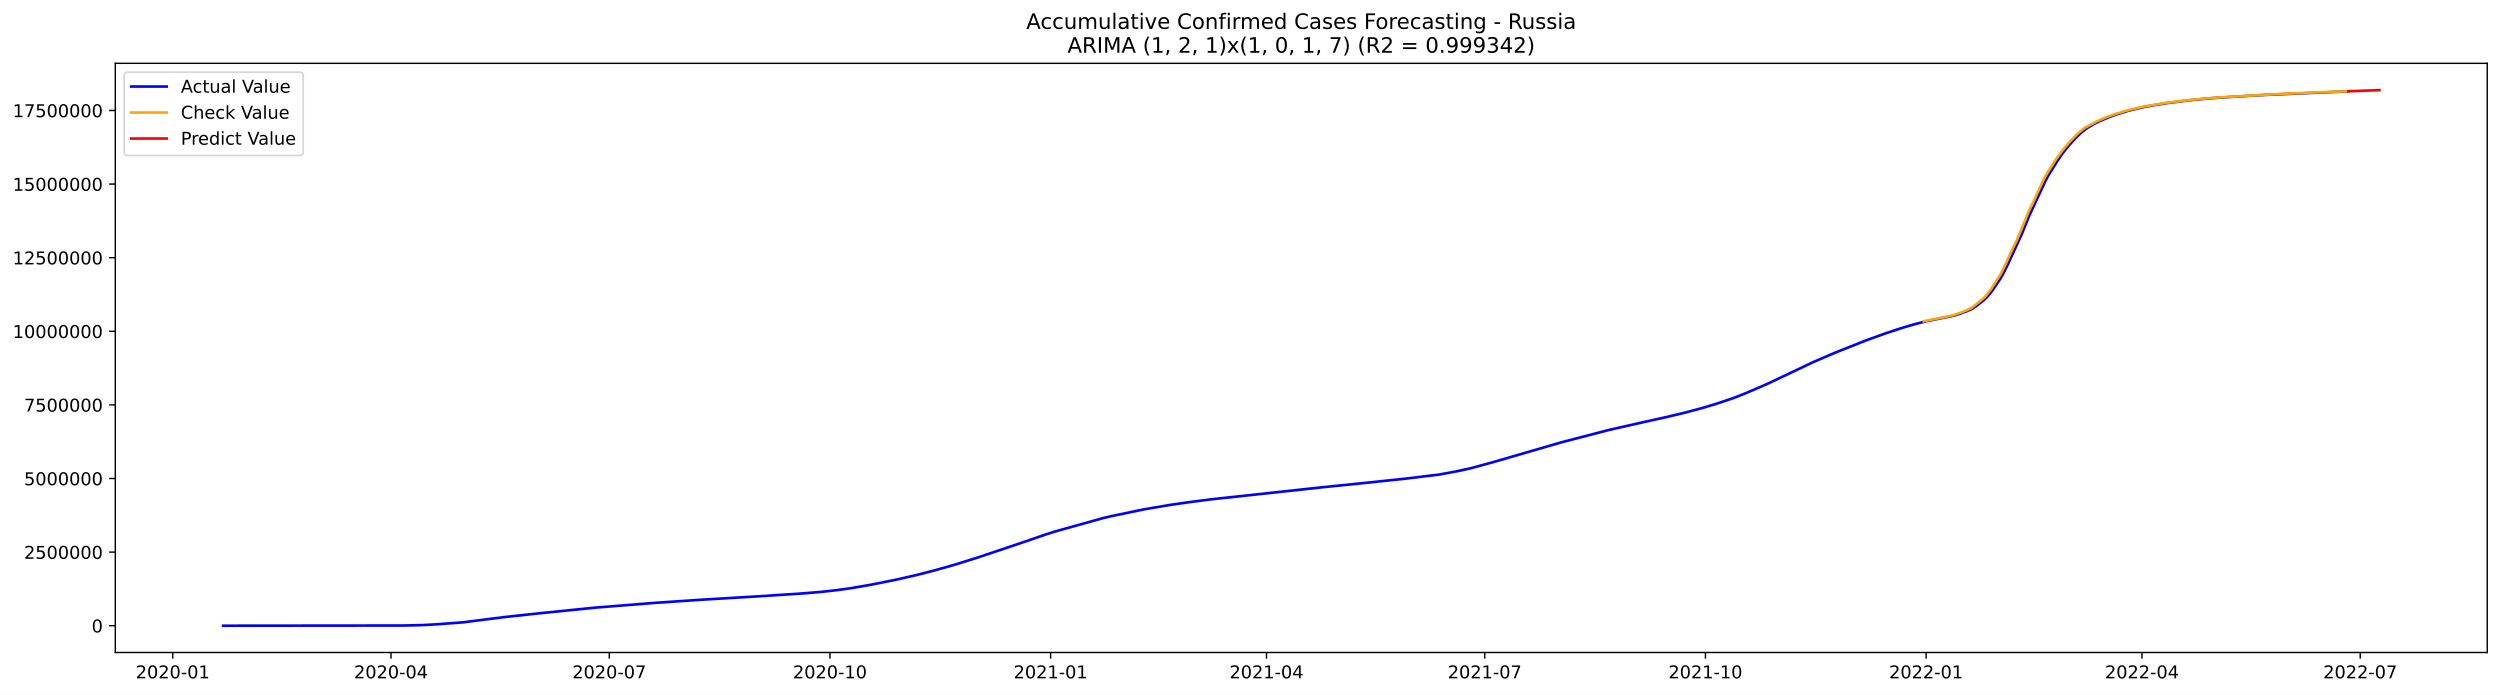
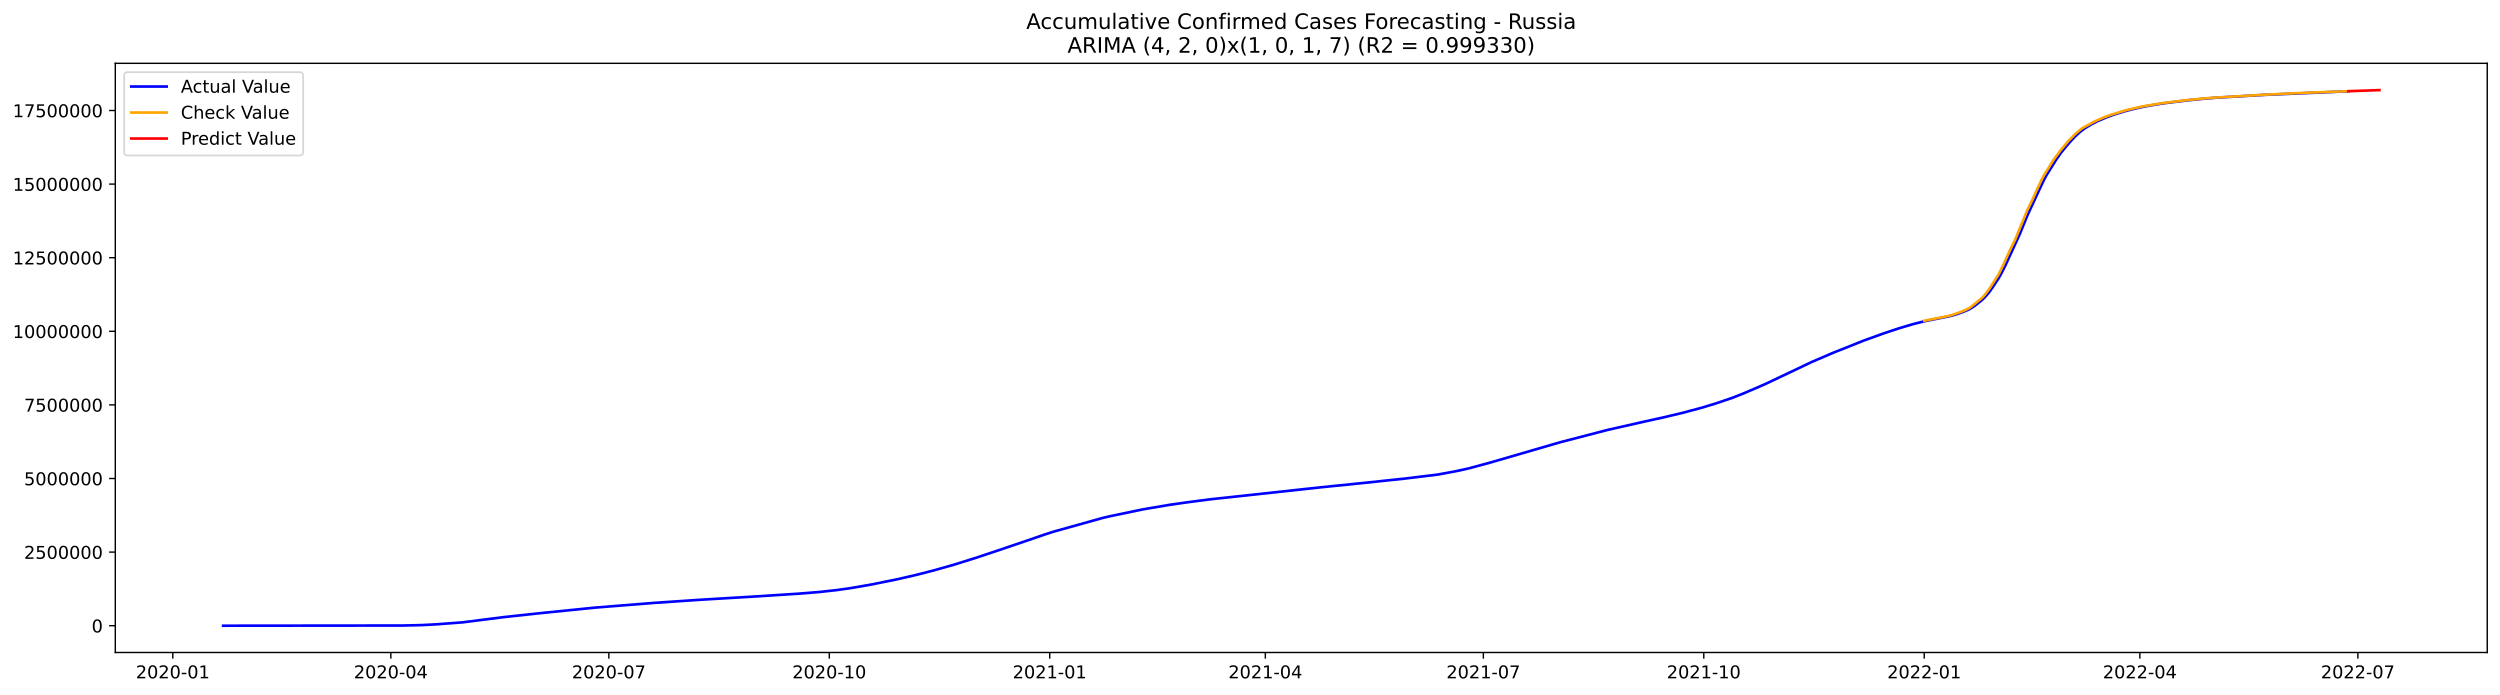
<svg xmlns="http://www.w3.org/2000/svg" xmlns:xlink="http://www.w3.org/1999/xlink" width="1411.5pt" height="392.274pt" viewBox="0 0 1411.5 392.274" version="1.1">
  <defs>
    <style type="text/css">*{stroke-linejoin: round; stroke-linecap: butt}</style>
  </defs>
  <g id="figure_1">
    <g id="patch_1">
      <path d="M 0 392.274  L 1411.5 392.274  L 1411.5 0  L 0 0  z " style="fill: #ffffff" />
    </g>
    <g id="axes_1">
      <g id="patch_2">
        <path d="M 65.1 368.396  L 1404.3 368.396  L 1404.3 35.755  L 65.1 35.755  z " style="fill: #ffffff" />
      </g>
      <g id="matplotlib.axis_1">
        <g id="xtick_1">
          <g id="line2d_1">
            <defs>
-               <path id="m4354436a03" d="M 0 0  L 0 3.5  " style="stroke: #000000; stroke-width: 0.8" />
+               <path id="mdb2c3721ca" d="M 0 0  L 0 3.5  " style="stroke: #000000; stroke-width: 0.8" />
            </defs>
            <g>
-               <use xlink:href="#m4354436a03" x="97.534" y="368.396" style="stroke: #000000; stroke-width: 0.8" />
+               <use xlink:href="#mdb2c3721ca" x="97.565" y="368.396" style="stroke: #000000; stroke-width: 0.8" />
            </g>
          </g>
          <g id="text_1">
-             <g transform="translate(76.64245 382.9939)scale(0.1 -0.1)">
+             <g transform="translate(76.67405 382.9939)scale(0.1 -0.1)">
              <defs>
                <path id="DejaVuSans-32" d="M 1228 531  L 3431 531  L 3431 0  L 469 0  L 469 531  Q 828 903 1448 1529  Q 2069 2156 2228 2338  Q 2531 2678 2651 2914  Q 2772 3150 2772 3378  Q 2772 3750 2511 3984  Q 2250 4219 1831 4219  Q 1534 4219 1204 4116  Q 875 4013 500 3803  L 500 4441  Q 881 4594 1212 4672  Q 1544 4750 1819 4750  Q 2544 4750 2975 4387  Q 3406 4025 3406 3419  Q 3406 3131 3298 2873  Q 3191 2616 2906 2266  Q 2828 2175 2409 1742  Q 1991 1309 1228 531  z " transform="scale(0.015625)" />
                <path id="DejaVuSans-30" d="M 2034 4250  Q 1547 4250 1301 3770  Q 1056 3291 1056 2328  Q 1056 1369 1301 889  Q 1547 409 2034 409  Q 2525 409 2770 889  Q 3016 1369 3016 2328  Q 3016 3291 2770 3770  Q 2525 4250 2034 4250  z M 2034 4750  Q 2819 4750 3233 4129  Q 3647 3509 3647 2328  Q 3647 1150 3233 529  Q 2819 -91 2034 -91  Q 1250 -91 836 529  Q 422 1150 422 2328  Q 422 3509 836 4129  Q 1250 4750 2034 4750  z " transform="scale(0.015625)" />
                <path id="DejaVuSans-2d" d="M 313 2009  L 1997 2009  L 1997 1497  L 313 1497  L 313 2009  z " transform="scale(0.015625)" />
                <path id="DejaVuSans-31" d="M 794 531  L 1825 531  L 1825 4091  L 703 3866  L 703 4441  L 1819 4666  L 2450 4666  L 2450 531  L 3481 531  L 3481 0  L 794 0  L 794 531  z " transform="scale(0.015625)" />
              </defs>
              <use xlink:href="#DejaVuSans-32" />
              <use xlink:href="#DejaVuSans-30" x="63.623" />
              <use xlink:href="#DejaVuSans-32" x="127.246" />
              <use xlink:href="#DejaVuSans-30" x="190.869" />
              <use xlink:href="#DejaVuSans-2d" x="254.492" />
              <use xlink:href="#DejaVuSans-30" x="290.576" />
              <use xlink:href="#DejaVuSans-31" x="354.199" />
            </g>
          </g>
        </g>
        <g id="xtick_2">
          <g id="line2d_2">
            <g>
-               <use xlink:href="#m4354436a03" x="220.769" y="368.396" style="stroke: #000000; stroke-width: 0.8" />
+               <use xlink:href="#mdb2c3721ca" x="220.664" y="368.396" style="stroke: #000000; stroke-width: 0.8" />
            </g>
          </g>
          <g id="text_2">
-             <g transform="translate(199.8776 382.9939)scale(0.1 -0.1)">
+             <g transform="translate(199.7722 382.9939)scale(0.1 -0.1)">
              <defs>
                <path id="DejaVuSans-34" d="M 2419 4116  L 825 1625  L 2419 1625  L 2419 4116  z M 2253 4666  L 3047 4666  L 3047 1625  L 3713 1625  L 3713 1100  L 3047 1100  L 3047 0  L 2419 0  L 2419 1100  L 313 1100  L 313 1709  L 2253 4666  z " transform="scale(0.015625)" />
              </defs>
              <use xlink:href="#DejaVuSans-32" />
              <use xlink:href="#DejaVuSans-30" x="63.623" />
              <use xlink:href="#DejaVuSans-32" x="127.246" />
              <use xlink:href="#DejaVuSans-30" x="190.869" />
              <use xlink:href="#DejaVuSans-2d" x="254.492" />
              <use xlink:href="#DejaVuSans-30" x="290.576" />
              <use xlink:href="#DejaVuSans-34" x="354.199" />
            </g>
          </g>
        </g>
        <g id="xtick_3">
          <g id="line2d_3">
            <g>
-               <use xlink:href="#m4354436a03" x="344.004" y="368.396" style="stroke: #000000; stroke-width: 0.8" />
+               <use xlink:href="#mdb2c3721ca" x="343.762" y="368.396" style="stroke: #000000; stroke-width: 0.8" />
            </g>
          </g>
          <g id="text_3">
-             <g transform="translate(323.1127 382.9939)scale(0.1 -0.1)">
+             <g transform="translate(322.8704 382.9939)scale(0.1 -0.1)">
              <defs>
                <path id="DejaVuSans-37" d="M 525 4666  L 3525 4666  L 3525 4397  L 1831 0  L 1172 0  L 2766 4134  L 525 4134  L 525 4666  z " transform="scale(0.015625)" />
              </defs>
              <use xlink:href="#DejaVuSans-32" />
              <use xlink:href="#DejaVuSans-30" x="63.623" />
              <use xlink:href="#DejaVuSans-32" x="127.246" />
              <use xlink:href="#DejaVuSans-30" x="190.869" />
              <use xlink:href="#DejaVuSans-2d" x="254.492" />
              <use xlink:href="#DejaVuSans-30" x="290.576" />
              <use xlink:href="#DejaVuSans-37" x="354.199" />
            </g>
          </g>
        </g>
        <g id="xtick_4">
          <g id="line2d_4">
            <g>
-               <use xlink:href="#m4354436a03" x="468.593" y="368.396" style="stroke: #000000; stroke-width: 0.8" />
+               <use xlink:href="#mdb2c3721ca" x="468.213" y="368.396" style="stroke: #000000; stroke-width: 0.8" />
            </g>
          </g>
          <g id="text_4">
-             <g transform="translate(447.702 382.9939)scale(0.1 -0.1)">
+             <g transform="translate(447.3213 382.9939)scale(0.1 -0.1)">
              <use xlink:href="#DejaVuSans-32" />
              <use xlink:href="#DejaVuSans-30" x="63.623" />
              <use xlink:href="#DejaVuSans-32" x="127.246" />
              <use xlink:href="#DejaVuSans-30" x="190.869" />
              <use xlink:href="#DejaVuSans-2d" x="254.492" />
              <use xlink:href="#DejaVuSans-31" x="290.576" />
              <use xlink:href="#DejaVuSans-30" x="354.199" />
            </g>
          </g>
        </g>
        <g id="xtick_5">
          <g id="line2d_5">
            <g>
-               <use xlink:href="#m4354436a03" x="593.183" y="368.396" style="stroke: #000000; stroke-width: 0.8" />
+               <use xlink:href="#mdb2c3721ca" x="592.664" y="368.396" style="stroke: #000000; stroke-width: 0.8" />
            </g>
          </g>
          <g id="text_5">
-             <g transform="translate(572.2914 382.9939)scale(0.1 -0.1)">
+             <g transform="translate(571.7722 382.9939)scale(0.1 -0.1)">
              <use xlink:href="#DejaVuSans-32" />
              <use xlink:href="#DejaVuSans-30" x="63.623" />
              <use xlink:href="#DejaVuSans-32" x="127.246" />
              <use xlink:href="#DejaVuSans-31" x="190.869" />
              <use xlink:href="#DejaVuSans-2d" x="254.492" />
              <use xlink:href="#DejaVuSans-30" x="290.576" />
              <use xlink:href="#DejaVuSans-31" x="354.199" />
            </g>
          </g>
        </g>
        <g id="xtick_6">
          <g id="line2d_6">
            <g>
-               <use xlink:href="#m4354436a03" x="715.064" y="368.396" style="stroke: #000000; stroke-width: 0.8" />
+               <use xlink:href="#mdb2c3721ca" x="714.409" y="368.396" style="stroke: #000000; stroke-width: 0.8" />
            </g>
          </g>
          <g id="text_6">
-             <g transform="translate(694.1722 382.9939)scale(0.1 -0.1)">
+             <g transform="translate(693.5177 382.9939)scale(0.1 -0.1)">
              <use xlink:href="#DejaVuSans-32" />
              <use xlink:href="#DejaVuSans-30" x="63.623" />
              <use xlink:href="#DejaVuSans-32" x="127.246" />
              <use xlink:href="#DejaVuSans-31" x="190.869" />
              <use xlink:href="#DejaVuSans-2d" x="254.492" />
              <use xlink:href="#DejaVuSans-30" x="290.576" />
              <use xlink:href="#DejaVuSans-34" x="354.199" />
            </g>
          </g>
        </g>
        <g id="xtick_7">
          <g id="line2d_7">
            <g>
-               <use xlink:href="#m4354436a03" x="838.299" y="368.396" style="stroke: #000000; stroke-width: 0.8" />
+               <use xlink:href="#mdb2c3721ca" x="837.507" y="368.396" style="stroke: #000000; stroke-width: 0.8" />
            </g>
          </g>
          <g id="text_7">
-             <g transform="translate(817.4073 382.9939)scale(0.1 -0.1)">
+             <g transform="translate(816.6159 382.9939)scale(0.1 -0.1)">
              <use xlink:href="#DejaVuSans-32" />
              <use xlink:href="#DejaVuSans-30" x="63.623" />
              <use xlink:href="#DejaVuSans-32" x="127.246" />
              <use xlink:href="#DejaVuSans-31" x="190.869" />
              <use xlink:href="#DejaVuSans-2d" x="254.492" />
              <use xlink:href="#DejaVuSans-30" x="290.576" />
              <use xlink:href="#DejaVuSans-37" x="354.199" />
            </g>
          </g>
        </g>
        <g id="xtick_8">
          <g id="line2d_8">
            <g>
-               <use xlink:href="#m4354436a03" x="962.888" y="368.396" style="stroke: #000000; stroke-width: 0.8" />
+               <use xlink:href="#mdb2c3721ca" x="961.958" y="368.396" style="stroke: #000000; stroke-width: 0.8" />
            </g>
          </g>
          <g id="text_8">
-             <g transform="translate(941.9967 382.9939)scale(0.1 -0.1)">
+             <g transform="translate(941.0668 382.9939)scale(0.1 -0.1)">
              <use xlink:href="#DejaVuSans-32" />
              <use xlink:href="#DejaVuSans-30" x="63.623" />
              <use xlink:href="#DejaVuSans-32" x="127.246" />
              <use xlink:href="#DejaVuSans-31" x="190.869" />
              <use xlink:href="#DejaVuSans-2d" x="254.492" />
              <use xlink:href="#DejaVuSans-31" x="290.576" />
              <use xlink:href="#DejaVuSans-30" x="354.199" />
            </g>
          </g>
        </g>
        <g id="xtick_9">
          <g id="line2d_9">
            <g>
-               <use xlink:href="#m4354436a03" x="1087.477" y="368.396" style="stroke: #000000; stroke-width: 0.8" />
+               <use xlink:href="#mdb2c3721ca" x="1086.409" y="368.396" style="stroke: #000000; stroke-width: 0.8" />
            </g>
          </g>
          <g id="text_9">
-             <g transform="translate(1066.586 382.9939)scale(0.1 -0.1)">
+             <g transform="translate(1065.518 382.9939)scale(0.1 -0.1)">
              <use xlink:href="#DejaVuSans-32" />
              <use xlink:href="#DejaVuSans-30" x="63.623" />
              <use xlink:href="#DejaVuSans-32" x="127.246" />
              <use xlink:href="#DejaVuSans-32" x="190.869" />
              <use xlink:href="#DejaVuSans-2d" x="254.492" />
              <use xlink:href="#DejaVuSans-30" x="290.576" />
              <use xlink:href="#DejaVuSans-31" x="354.199" />
            </g>
          </g>
        </g>
        <g id="xtick_10">
          <g id="line2d_10">
            <g>
-               <use xlink:href="#m4354436a03" x="1209.358" y="368.396" style="stroke: #000000; stroke-width: 0.8" />
+               <use xlink:href="#mdb2c3721ca" x="1208.155" y="368.396" style="stroke: #000000; stroke-width: 0.8" />
            </g>
          </g>
          <g id="text_10">
-             <g transform="translate(1188.467 382.9939)scale(0.1 -0.1)">
+             <g transform="translate(1187.263 382.9939)scale(0.1 -0.1)">
              <use xlink:href="#DejaVuSans-32" />
              <use xlink:href="#DejaVuSans-30" x="63.623" />
              <use xlink:href="#DejaVuSans-32" x="127.246" />
              <use xlink:href="#DejaVuSans-32" x="190.869" />
              <use xlink:href="#DejaVuSans-2d" x="254.492" />
              <use xlink:href="#DejaVuSans-30" x="290.576" />
              <use xlink:href="#DejaVuSans-34" x="354.199" />
            </g>
          </g>
        </g>
        <g id="xtick_11">
          <g id="line2d_11">
            <g>
-               <use xlink:href="#m4354436a03" x="1332.593" y="368.396" style="stroke: #000000; stroke-width: 0.8" />
+               <use xlink:href="#mdb2c3721ca" x="1331.253" y="368.396" style="stroke: #000000; stroke-width: 0.8" />
            </g>
          </g>
          <g id="text_11">
-             <g transform="translate(1311.702 382.9939)scale(0.1 -0.1)">
+             <g transform="translate(1310.361 382.9939)scale(0.1 -0.1)">
              <use xlink:href="#DejaVuSans-32" />
              <use xlink:href="#DejaVuSans-30" x="63.623" />
              <use xlink:href="#DejaVuSans-32" x="127.246" />
              <use xlink:href="#DejaVuSans-32" x="190.869" />
              <use xlink:href="#DejaVuSans-2d" x="254.492" />
              <use xlink:href="#DejaVuSans-30" x="290.576" />
              <use xlink:href="#DejaVuSans-37" x="354.199" />
            </g>
          </g>
        </g>
      </g>
      <g id="matplotlib.axis_2">
        <g id="ytick_1">
          <g id="line2d_12">
            <defs>
-               <path id="mcc76f27cc4" d="M 0 0  L -3.5 0  " style="stroke: #000000; stroke-width: 0.8" />
+               <path id="m308b50357d" d="M 0 0  L -3.5 0  " style="stroke: #000000; stroke-width: 0.8" />
            </defs>
            <g>
-               <use xlink:href="#mcc76f27cc4" x="65.1" y="353.276" style="stroke: #000000; stroke-width: 0.8" />
+               <use xlink:href="#m308b50357d" x="65.1" y="353.276" style="stroke: #000000; stroke-width: 0.8" />
            </g>
          </g>
          <g id="text_12">
            <g transform="translate(51.7375 357.0747)scale(0.1 -0.1)">
              <use xlink:href="#DejaVuSans-30" />
            </g>
          </g>
        </g>
        <g id="ytick_2">
          <g id="line2d_13">
            <g>
-               <use xlink:href="#mcc76f27cc4" x="65.1" y="311.717" style="stroke: #000000; stroke-width: 0.8" />
+               <use xlink:href="#m308b50357d" x="65.1" y="311.72" style="stroke: #000000; stroke-width: 0.8" />
            </g>
          </g>
          <g id="text_13">
-             <g transform="translate(13.5625 315.5162)scale(0.1 -0.1)">
+             <g transform="translate(13.5625 315.5196)scale(0.1 -0.1)">
              <defs>
                <path id="DejaVuSans-35" d="M 691 4666  L 3169 4666  L 3169 4134  L 1269 4134  L 1269 2991  Q 1406 3038 1543 3061  Q 1681 3084 1819 3084  Q 2600 3084 3056 2656  Q 3513 2228 3513 1497  Q 3513 744 3044 326  Q 2575 -91 1722 -91  Q 1428 -91 1123 -41  Q 819 9 494 109  L 494 744  Q 775 591 1075 516  Q 1375 441 1709 441  Q 2250 441 2565 725  Q 2881 1009 2881 1497  Q 2881 1984 2565 2268  Q 2250 2553 1709 2553  Q 1456 2553 1204 2497  Q 953 2441 691 2322  L 691 4666  z " transform="scale(0.015625)" />
              </defs>
              <use xlink:href="#DejaVuSans-32" />
              <use xlink:href="#DejaVuSans-35" x="63.623" />
              <use xlink:href="#DejaVuSans-30" x="127.246" />
              <use xlink:href="#DejaVuSans-30" x="190.869" />
              <use xlink:href="#DejaVuSans-30" x="254.492" />
              <use xlink:href="#DejaVuSans-30" x="318.115" />
              <use xlink:href="#DejaVuSans-30" x="381.738" />
            </g>
          </g>
        </g>
        <g id="ytick_3">
          <g id="line2d_14">
            <g>
-               <use xlink:href="#mcc76f27cc4" x="65.1" y="270.158" style="stroke: #000000; stroke-width: 0.8" />
+               <use xlink:href="#m308b50357d" x="65.1" y="270.165" style="stroke: #000000; stroke-width: 0.8" />
            </g>
          </g>
          <g id="text_14">
-             <g transform="translate(13.5625 273.9576)scale(0.1 -0.1)">
+             <g transform="translate(13.5625 273.9645)scale(0.1 -0.1)">
              <use xlink:href="#DejaVuSans-35" />
              <use xlink:href="#DejaVuSans-30" x="63.623" />
              <use xlink:href="#DejaVuSans-30" x="127.246" />
              <use xlink:href="#DejaVuSans-30" x="190.869" />
              <use xlink:href="#DejaVuSans-30" x="254.492" />
              <use xlink:href="#DejaVuSans-30" x="318.115" />
              <use xlink:href="#DejaVuSans-30" x="381.738" />
            </g>
          </g>
        </g>
        <g id="ytick_4">
          <g id="line2d_15">
            <g>
-               <use xlink:href="#mcc76f27cc4" x="65.1" y="228.6" style="stroke: #000000; stroke-width: 0.8" />
+               <use xlink:href="#m308b50357d" x="65.1" y="228.61" style="stroke: #000000; stroke-width: 0.8" />
            </g>
          </g>
          <g id="text_15">
-             <g transform="translate(13.5625 232.3991)scale(0.1 -0.1)">
+             <g transform="translate(13.5625 232.4093)scale(0.1 -0.1)">
              <use xlink:href="#DejaVuSans-37" />
              <use xlink:href="#DejaVuSans-35" x="63.623" />
              <use xlink:href="#DejaVuSans-30" x="127.246" />
              <use xlink:href="#DejaVuSans-30" x="190.869" />
              <use xlink:href="#DejaVuSans-30" x="254.492" />
              <use xlink:href="#DejaVuSans-30" x="318.115" />
              <use xlink:href="#DejaVuSans-30" x="381.738" />
            </g>
          </g>
        </g>
        <g id="ytick_5">
          <g id="line2d_16">
            <g>
-               <use xlink:href="#mcc76f27cc4" x="65.1" y="187.041" style="stroke: #000000; stroke-width: 0.8" />
+               <use xlink:href="#m308b50357d" x="65.1" y="187.055" style="stroke: #000000; stroke-width: 0.8" />
            </g>
          </g>
          <g id="text_16">
-             <g transform="translate(7.2 190.8405)scale(0.1 -0.1)">
+             <g transform="translate(7.2 190.8542)scale(0.1 -0.1)">
              <use xlink:href="#DejaVuSans-31" />
              <use xlink:href="#DejaVuSans-30" x="63.623" />
              <use xlink:href="#DejaVuSans-30" x="127.246" />
              <use xlink:href="#DejaVuSans-30" x="190.869" />
              <use xlink:href="#DejaVuSans-30" x="254.492" />
              <use xlink:href="#DejaVuSans-30" x="318.115" />
              <use xlink:href="#DejaVuSans-30" x="381.738" />
              <use xlink:href="#DejaVuSans-30" x="445.361" />
            </g>
          </g>
        </g>
        <g id="ytick_6">
          <g id="line2d_17">
            <g>
-               <use xlink:href="#mcc76f27cc4" x="65.1" y="145.483" style="stroke: #000000; stroke-width: 0.8" />
+               <use xlink:href="#m308b50357d" x="65.1" y="145.5" style="stroke: #000000; stroke-width: 0.8" />
            </g>
          </g>
          <g id="text_17">
-             <g transform="translate(7.2 149.282)scale(0.1 -0.1)">
+             <g transform="translate(7.2 149.2991)scale(0.1 -0.1)">
              <use xlink:href="#DejaVuSans-31" />
              <use xlink:href="#DejaVuSans-32" x="63.623" />
              <use xlink:href="#DejaVuSans-35" x="127.246" />
              <use xlink:href="#DejaVuSans-30" x="190.869" />
              <use xlink:href="#DejaVuSans-30" x="254.492" />
              <use xlink:href="#DejaVuSans-30" x="318.115" />
              <use xlink:href="#DejaVuSans-30" x="381.738" />
              <use xlink:href="#DejaVuSans-30" x="445.361" />
            </g>
          </g>
        </g>
        <g id="ytick_7">
          <g id="line2d_18">
            <g>
-               <use xlink:href="#mcc76f27cc4" x="65.1" y="103.924" style="stroke: #000000; stroke-width: 0.8" />
+               <use xlink:href="#m308b50357d" x="65.1" y="103.945" style="stroke: #000000; stroke-width: 0.8" />
            </g>
          </g>
          <g id="text_18">
-             <g transform="translate(7.2 107.7235)scale(0.1 -0.1)">
+             <g transform="translate(7.2 107.7439)scale(0.1 -0.1)">
              <use xlink:href="#DejaVuSans-31" />
              <use xlink:href="#DejaVuSans-35" x="63.623" />
              <use xlink:href="#DejaVuSans-30" x="127.246" />
              <use xlink:href="#DejaVuSans-30" x="190.869" />
              <use xlink:href="#DejaVuSans-30" x="254.492" />
              <use xlink:href="#DejaVuSans-30" x="318.115" />
              <use xlink:href="#DejaVuSans-30" x="381.738" />
              <use xlink:href="#DejaVuSans-30" x="445.361" />
            </g>
          </g>
        </g>
        <g id="ytick_8">
          <g id="line2d_19">
            <g>
-               <use xlink:href="#mcc76f27cc4" x="65.1" y="62.366" style="stroke: #000000; stroke-width: 0.8" />
+               <use xlink:href="#m308b50357d" x="65.1" y="62.39" style="stroke: #000000; stroke-width: 0.8" />
            </g>
          </g>
          <g id="text_19">
-             <g transform="translate(7.2 66.16492)scale(0.1 -0.1)">
+             <g transform="translate(7.2 66.1888)scale(0.1 -0.1)">
              <use xlink:href="#DejaVuSans-31" />
              <use xlink:href="#DejaVuSans-37" x="63.623" />
              <use xlink:href="#DejaVuSans-35" x="127.246" />
              <use xlink:href="#DejaVuSans-30" x="190.869" />
              <use xlink:href="#DejaVuSans-30" x="254.492" />
              <use xlink:href="#DejaVuSans-30" x="318.115" />
              <use xlink:href="#DejaVuSans-30" x="381.738" />
              <use xlink:href="#DejaVuSans-30" x="445.361" />
            </g>
          </g>
        </g>
      </g>
      <g id="line2d_20">
-         <path d="M 125.973 353.276  L 227.54 353.17  L 238.374 352.925  L 246.499 352.492  L 261.396 351.373  L 270.876 350.153  L 284.418 348.443  L 304.731 346.241  L 335.879 343.083  L 369.734 340.372  L 395.465 338.638  L 425.258 336.86  L 450.988 335.207  L 463.176 334.221  L 472.656 333.177  L 480.782 332.027  L 491.615 330.155  L 506.512 327.169  L 517.346 324.682  L 526.825 322.266  L 539.013 318.834  L 552.556 314.591  L 570.161 308.677  L 575.578 306.853  L 590.474 301.743  L 595.891 300.018  L 622.976 292.46  L 627.039 291.499  L 645.998 287.547  L 660.894 285.029  L 670.374 283.67  L 683.916 281.899  L 746.211 275.146  L 770.587 272.668  L 793.609 270.231  L 812.568 267.932  L 823.402 265.916  L 830.173 264.407  L 842.361 261.112  L 881.634 249.704  L 908.719 242.672  L 929.032 238.078  L 939.866 235.701  L 950.7 233.129  L 961.534 230.244  L 969.659 227.786  L 979.139 224.562  L 984.556 222.44  L 992.681 218.986  L 998.098 216.615  L 1023.829 204.394  L 1036.017 199.162  L 1053.622 192.155  L 1064.455 188.252  L 1072.581 185.546  L 1080.706 183.113  L 1087.477 181.389  L 1092.894 180.297  L 1101.02 178.678  L 1103.728 178.034  L 1106.437 177.193  L 1110.499 175.69  L 1113.208 174.492  L 1115.916 172.732  L 1119.979 169.5  L 1121.333 168.268  L 1124.042 165.186  L 1126.75 161.319  L 1129.459 157.201  L 1130.813 154.857  L 1133.521 149.511  L 1141.647 131.786  L 1145.709 121.812  L 1152.481 107.208  L 1155.189 101.468  L 1156.543 98.977  L 1161.96 90.3  L 1164.669 86.372  L 1167.377 83.017  L 1170.086 79.89  L 1172.794 77.003  L 1175.503 74.496  L 1178.211 72.446  L 1182.274 70  L 1184.982 68.603  L 1190.399 66.275  L 1194.462 64.759  L 1201.233 62.668  L 1205.296 61.627  L 1210.713 60.379  L 1216.129 59.385  L 1222.901 58.285  L 1236.443 56.6  L 1245.923 55.678  L 1252.694 55.124  L 1279.778 53.543  L 1325.822 51.56  L 1325.822 51.56  " clip-path="url(#p38ba458e4b)" style="fill: none; stroke: #0000ff; stroke-width: 1.5; stroke-linecap: square" />
+         <path d="M 125.973 353.276  L 227.427 353.17  L 238.249 352.925  L 246.365 352.492  L 261.245 351.373  L 270.715 350.153  L 284.242 348.444  L 304.533 346.241  L 335.645 343.084  L 369.464 340.373  L 395.165 338.639  L 424.925 336.862  L 450.627 335.208  L 462.802 334.222  L 472.271 333.179  L 480.387 332.028  L 491.209 330.157  L 506.089 327.171  L 516.911 324.685  L 526.38 322.269  L 538.555 318.837  L 552.082 314.594  L 569.667 308.681  L 575.078 306.857  L 589.958 301.747  L 595.369 300.023  L 622.424 292.465  L 626.482 291.504  L 645.42 287.552  L 660.3 285.035  L 669.769 283.676  L 683.296 281.905  L 745.522 275.152  L 769.871 272.674  L 792.867 270.238  L 811.805 267.939  L 822.627 265.923  L 829.391 264.414  L 841.565 261.119  L 880.795 249.712  L 907.849 242.681  L 928.14 238.087  L 938.962 235.711  L 949.784 233.139  L 960.605 230.254  L 968.722 227.797  L 978.191 224.573  L 983.602 222.451  L 991.718 218.997  L 997.129 216.626  L 1022.831 204.406  L 1035.005 199.174  L 1052.591 192.168  L 1063.413 188.266  L 1071.529 185.56  L 1079.645 183.127  L 1086.409 181.403  L 1091.82 180.312  L 1099.936 178.692  L 1102.642 178.048  L 1105.347 177.208  L 1109.405 175.705  L 1112.111 174.507  L 1114.816 172.747  L 1118.875 169.515  L 1120.227 168.283  L 1122.933 165.202  L 1125.638 161.335  L 1128.344 157.217  L 1129.696 154.874  L 1132.402 149.528  L 1140.518 131.804  L 1144.576 121.831  L 1151.34 107.229  L 1154.045 101.489  L 1155.398 98.998  L 1160.809 90.321  L 1163.515 86.394  L 1166.22 83.039  L 1168.925 79.913  L 1171.631 77.025  L 1174.336 74.519  L 1177.042 72.469  L 1181.1 70.024  L 1183.805 68.626  L 1189.216 66.299  L 1193.275 64.783  L 1200.038 62.692  L 1204.096 61.651  L 1209.507 60.403  L 1214.918 59.409  L 1221.682 58.31  L 1235.209 56.625  L 1244.678 55.702  L 1251.442 55.148  L 1278.496 53.568  L 1324.489 51.585  L 1325.842 51.541  L 1325.842 51.541  " clip-path="url(#p986bd989ef)" style="fill: none; stroke: #0000ff; stroke-width: 1.5; stroke-linecap: square" />
      </g>
      <g id="line2d_21">
-         <path d="M 1086.123 181.373  L 1092.894 180.04  L 1098.311 178.978  L 1102.374 178.082  L 1106.437 176.722  L 1110.499 175.158  L 1113.208 173.799  L 1117.271 170.579  L 1119.979 168.316  L 1121.333 166.937  L 1124.042 163.426  L 1129.459 155.015  L 1132.167 149.557  L 1136.23 140.606  L 1138.938 135.173  L 1145.709 118.709  L 1148.418 113.218  L 1151.126 107.188  L 1153.835 101.452  L 1155.189 98.922  L 1160.606 90.218  L 1164.669 84.722  L 1168.731 79.881  L 1172.794 75.664  L 1175.503 73.413  L 1176.857 72.323  L 1183.628 68.618  L 1189.045 66.244  L 1193.108 64.756  L 1199.879 62.66  L 1205.296 61.303  L 1210.713 60.095  L 1221.546 58.281  L 1236.443 56.454  L 1245.923 55.55  L 1252.694 55.029  L 1264.882 54.325  L 1278.424 53.54  L 1291.966 52.854  L 1306.863 52.204  L 1325.822 51.516  L 1325.822 51.516  " clip-path="url(#p38ba458e4b)" style="fill: none; stroke: #ffa500; stroke-width: 1.5; stroke-linecap: square" />
+         <path d="M 1086.409 181.099  L 1091.82 180.052  L 1097.231 178.992  L 1101.289 178.097  L 1105.347 176.738  L 1109.405 175.178  L 1112.111 173.816  L 1116.169 170.596  L 1118.875 168.34  L 1120.227 166.958  L 1122.933 163.446  L 1128.344 155.042  L 1131.049 149.58  L 1135.107 140.642  L 1137.813 135.207  L 1144.576 118.735  L 1147.282 113.24  L 1149.987 107.201  L 1152.693 101.457  L 1154.045 98.935  L 1159.456 90.233  L 1163.515 84.73  L 1167.573 79.896  L 1171.631 75.689  L 1174.336 73.436  L 1175.689 72.348  L 1182.453 68.635  L 1187.864 66.261  L 1191.922 64.784  L 1200.038 62.324  L 1204.096 61.328  L 1209.507 60.119  L 1220.329 58.305  L 1235.209 56.479  L 1244.678 55.574  L 1251.442 55.054  L 1263.616 54.349  L 1277.144 53.566  L 1290.671 52.879  L 1305.551 52.228  L 1325.842 51.499  L 1325.842 51.499  " clip-path="url(#p986bd989ef)" style="fill: none; stroke: #ffa500; stroke-width: 1.5; stroke-linecap: square" />
      </g>
      <g id="line2d_22">
-         <path d="M 1325.822 51.516  L 1327.176 51.473  L 1328.531 51.423  L 1329.885 51.372  L 1331.239 51.321  L 1332.593 51.27  L 1333.948 51.221  L 1335.302 51.174  L 1336.656 51.129  L 1338.01 51.079  L 1339.365 51.028  L 1340.719 50.976  L 1342.073 50.926  L 1343.427 50.876  " clip-path="url(#p38ba458e4b)" style="fill: none; stroke: #ff0000; stroke-width: 1.5; stroke-linecap: square" />
+         <path d="M 1325.842 51.499  L 1327.195 51.45  L 1328.547 51.399  L 1329.9 51.349  L 1331.253 51.3  L 1332.605 51.252  L 1333.958 51.207  L 1335.311 51.164  L 1336.664 51.115  L 1338.016 51.066  L 1339.369 51.017  L 1340.722 50.969  L 1342.075 50.921  L 1343.427 50.876  " clip-path="url(#p986bd989ef)" style="fill: none; stroke: #ff0000; stroke-width: 1.5; stroke-linecap: square" />
      </g>
      <g id="patch_3">
        <path d="M 65.1 368.396  L 65.1 35.755  " style="fill: none; stroke: #000000; stroke-width: 0.8; stroke-linejoin: miter; stroke-linecap: square" />
      </g>
      <g id="patch_4">
        <path d="M 1404.3 368.396  L 1404.3 35.755  " style="fill: none; stroke: #000000; stroke-width: 0.8; stroke-linejoin: miter; stroke-linecap: square" />
      </g>
      <g id="patch_5">
        <path d="M 65.1 368.396  L 1404.3 368.396  " style="fill: none; stroke: #000000; stroke-width: 0.8; stroke-linejoin: miter; stroke-linecap: square" />
      </g>
      <g id="patch_6">
        <path d="M 65.1 35.755  L 1404.3 35.755  " style="fill: none; stroke: #000000; stroke-width: 0.8; stroke-linejoin: miter; stroke-linecap: square" />
      </g>
      <g id="text_20">
        <g transform="translate(579.4322 16.31812)scale(0.12 -0.12)">
          <defs>
            <path id="DejaVuSans-41" d="M 2188 4044  L 1331 1722  L 3047 1722  L 2188 4044  z M 1831 4666  L 2547 4666  L 4325 0  L 3669 0  L 3244 1197  L 1141 1197  L 716 0  L 50 0  L 1831 4666  z " transform="scale(0.015625)" />
            <path id="DejaVuSans-63" d="M 3122 3366  L 3122 2828  Q 2878 2963 2633 3030  Q 2388 3097 2138 3097  Q 1578 3097 1268 2742  Q 959 2388 959 1747  Q 959 1106 1268 751  Q 1578 397 2138 397  Q 2388 397 2633 464  Q 2878 531 3122 666  L 3122 134  Q 2881 22 2623 -34  Q 2366 -91 2075 -91  Q 1284 -91 818 406  Q 353 903 353 1747  Q 353 2603 823 3093  Q 1294 3584 2113 3584  Q 2378 3584 2631 3529  Q 2884 3475 3122 3366  z " transform="scale(0.015625)" />
            <path id="DejaVuSans-75" d="M 544 1381  L 544 3500  L 1119 3500  L 1119 1403  Q 1119 906 1312 657  Q 1506 409 1894 409  Q 2359 409 2629 706  Q 2900 1003 2900 1516  L 2900 3500  L 3475 3500  L 3475 0  L 2900 0  L 2900 538  Q 2691 219 2414 64  Q 2138 -91 1772 -91  Q 1169 -91 856 284  Q 544 659 544 1381  z M 1991 3584  L 1991 3584  z " transform="scale(0.015625)" />
            <path id="DejaVuSans-6d" d="M 3328 2828  Q 3544 3216 3844 3400  Q 4144 3584 4550 3584  Q 5097 3584 5394 3201  Q 5691 2819 5691 2113  L 5691 0  L 5113 0  L 5113 2094  Q 5113 2597 4934 2840  Q 4756 3084 4391 3084  Q 3944 3084 3684 2787  Q 3425 2491 3425 1978  L 3425 0  L 2847 0  L 2847 2094  Q 2847 2600 2669 2842  Q 2491 3084 2119 3084  Q 1678 3084 1418 2786  Q 1159 2488 1159 1978  L 1159 0  L 581 0  L 581 3500  L 1159 3500  L 1159 2956  Q 1356 3278 1631 3431  Q 1906 3584 2284 3584  Q 2666 3584 2933 3390  Q 3200 3197 3328 2828  z " transform="scale(0.015625)" />
            <path id="DejaVuSans-6c" d="M 603 4863  L 1178 4863  L 1178 0  L 603 0  L 603 4863  z " transform="scale(0.015625)" />
            <path id="DejaVuSans-61" d="M 2194 1759  Q 1497 1759 1228 1600  Q 959 1441 959 1056  Q 959 750 1161 570  Q 1363 391 1709 391  Q 2188 391 2477 730  Q 2766 1069 2766 1631  L 2766 1759  L 2194 1759  z M 3341 1997  L 3341 0  L 2766 0  L 2766 531  Q 2569 213 2275 61  Q 1981 -91 1556 -91  Q 1019 -91 701 211  Q 384 513 384 1019  Q 384 1609 779 1909  Q 1175 2209 1959 2209  L 2766 2209  L 2766 2266  Q 2766 2663 2505 2880  Q 2244 3097 1772 3097  Q 1472 3097 1187 3025  Q 903 2953 641 2809  L 641 3341  Q 956 3463 1253 3523  Q 1550 3584 1831 3584  Q 2591 3584 2966 3190  Q 3341 2797 3341 1997  z " transform="scale(0.015625)" />
            <path id="DejaVuSans-74" d="M 1172 4494  L 1172 3500  L 2356 3500  L 2356 3053  L 1172 3053  L 1172 1153  Q 1172 725 1289 603  Q 1406 481 1766 481  L 2356 481  L 2356 0  L 1766 0  Q 1100 0 847 248  Q 594 497 594 1153  L 594 3053  L 172 3053  L 172 3500  L 594 3500  L 594 4494  L 1172 4494  z " transform="scale(0.015625)" />
            <path id="DejaVuSans-69" d="M 603 3500  L 1178 3500  L 1178 0  L 603 0  L 603 3500  z M 603 4863  L 1178 4863  L 1178 4134  L 603 4134  L 603 4863  z " transform="scale(0.015625)" />
            <path id="DejaVuSans-76" d="M 191 3500  L 800 3500  L 1894 563  L 2988 3500  L 3597 3500  L 2284 0  L 1503 0  L 191 3500  z " transform="scale(0.015625)" />
            <path id="DejaVuSans-65" d="M 3597 1894  L 3597 1613  L 953 1613  Q 991 1019 1311 708  Q 1631 397 2203 397  Q 2534 397 2845 478  Q 3156 559 3463 722  L 3463 178  Q 3153 47 2828 -22  Q 2503 -91 2169 -91  Q 1331 -91 842 396  Q 353 884 353 1716  Q 353 2575 817 3079  Q 1281 3584 2069 3584  Q 2775 3584 3186 3129  Q 3597 2675 3597 1894  z M 3022 2063  Q 3016 2534 2758 2815  Q 2500 3097 2075 3097  Q 1594 3097 1305 2825  Q 1016 2553 972 2059  L 3022 2063  z " transform="scale(0.015625)" />
            <path id="DejaVuSans-20" transform="scale(0.015625)" />
            <path id="DejaVuSans-43" d="M 4122 4306  L 4122 3641  Q 3803 3938 3442 4084  Q 3081 4231 2675 4231  Q 1875 4231 1450 3742  Q 1025 3253 1025 2328  Q 1025 1406 1450 917  Q 1875 428 2675 428  Q 3081 428 3442 575  Q 3803 722 4122 1019  L 4122 359  Q 3791 134 3420 21  Q 3050 -91 2638 -91  Q 1578 -91 968 557  Q 359 1206 359 2328  Q 359 3453 968 4101  Q 1578 4750 2638 4750  Q 3056 4750 3426 4639  Q 3797 4528 4122 4306  z " transform="scale(0.015625)" />
            <path id="DejaVuSans-6f" d="M 1959 3097  Q 1497 3097 1228 2736  Q 959 2375 959 1747  Q 959 1119 1226 758  Q 1494 397 1959 397  Q 2419 397 2687 759  Q 2956 1122 2956 1747  Q 2956 2369 2687 2733  Q 2419 3097 1959 3097  z M 1959 3584  Q 2709 3584 3137 3096  Q 3566 2609 3566 1747  Q 3566 888 3137 398  Q 2709 -91 1959 -91  Q 1206 -91 779 398  Q 353 888 353 1747  Q 353 2609 779 3096  Q 1206 3584 1959 3584  z " transform="scale(0.015625)" />
            <path id="DejaVuSans-6e" d="M 3513 2113  L 3513 0  L 2938 0  L 2938 2094  Q 2938 2591 2744 2837  Q 2550 3084 2163 3084  Q 1697 3084 1428 2787  Q 1159 2491 1159 1978  L 1159 0  L 581 0  L 581 3500  L 1159 3500  L 1159 2956  Q 1366 3272 1645 3428  Q 1925 3584 2291 3584  Q 2894 3584 3203 3211  Q 3513 2838 3513 2113  z " transform="scale(0.015625)" />
            <path id="DejaVuSans-66" d="M 2375 4863  L 2375 4384  L 1825 4384  Q 1516 4384 1395 4259  Q 1275 4134 1275 3809  L 1275 3500  L 2222 3500  L 2222 3053  L 1275 3053  L 1275 0  L 697 0  L 697 3053  L 147 3053  L 147 3500  L 697 3500  L 697 3744  Q 697 4328 969 4595  Q 1241 4863 1831 4863  L 2375 4863  z " transform="scale(0.015625)" />
            <path id="DejaVuSans-72" d="M 2631 2963  Q 2534 3019 2420 3045  Q 2306 3072 2169 3072  Q 1681 3072 1420 2755  Q 1159 2438 1159 1844  L 1159 0  L 581 0  L 581 3500  L 1159 3500  L 1159 2956  Q 1341 3275 1631 3429  Q 1922 3584 2338 3584  Q 2397 3584 2469 3576  Q 2541 3569 2628 3553  L 2631 2963  z " transform="scale(0.015625)" />
            <path id="DejaVuSans-64" d="M 2906 2969  L 2906 4863  L 3481 4863  L 3481 0  L 2906 0  L 2906 525  Q 2725 213 2448 61  Q 2172 -91 1784 -91  Q 1150 -91 751 415  Q 353 922 353 1747  Q 353 2572 751 3078  Q 1150 3584 1784 3584  Q 2172 3584 2448 3432  Q 2725 3281 2906 2969  z M 947 1747  Q 947 1113 1208 752  Q 1469 391 1925 391  Q 2381 391 2643 752  Q 2906 1113 2906 1747  Q 2906 2381 2643 2742  Q 2381 3103 1925 3103  Q 1469 3103 1208 2742  Q 947 2381 947 1747  z " transform="scale(0.015625)" />
            <path id="DejaVuSans-73" d="M 2834 3397  L 2834 2853  Q 2591 2978 2328 3040  Q 2066 3103 1784 3103  Q 1356 3103 1142 2972  Q 928 2841 928 2578  Q 928 2378 1081 2264  Q 1234 2150 1697 2047  L 1894 2003  Q 2506 1872 2764 1633  Q 3022 1394 3022 966  Q 3022 478 2636 193  Q 2250 -91 1575 -91  Q 1294 -91 989 -36  Q 684 19 347 128  L 347 722  Q 666 556 975 473  Q 1284 391 1588 391  Q 1994 391 2212 530  Q 2431 669 2431 922  Q 2431 1156 2273 1281  Q 2116 1406 1581 1522  L 1381 1569  Q 847 1681 609 1914  Q 372 2147 372 2553  Q 372 3047 722 3315  Q 1072 3584 1716 3584  Q 2034 3584 2315 3537  Q 2597 3491 2834 3397  z " transform="scale(0.015625)" />
            <path id="DejaVuSans-46" d="M 628 4666  L 3309 4666  L 3309 4134  L 1259 4134  L 1259 2759  L 3109 2759  L 3109 2228  L 1259 2228  L 1259 0  L 628 0  L 628 4666  z " transform="scale(0.015625)" />
            <path id="DejaVuSans-67" d="M 2906 1791  Q 2906 2416 2648 2759  Q 2391 3103 1925 3103  Q 1463 3103 1205 2759  Q 947 2416 947 1791  Q 947 1169 1205 825  Q 1463 481 1925 481  Q 2391 481 2648 825  Q 2906 1169 2906 1791  z M 3481 434  Q 3481 -459 3084 -895  Q 2688 -1331 1869 -1331  Q 1566 -1331 1297 -1286  Q 1028 -1241 775 -1147  L 775 -588  Q 1028 -725 1275 -790  Q 1522 -856 1778 -856  Q 2344 -856 2625 -561  Q 2906 -266 2906 331  L 2906 616  Q 2728 306 2450 153  Q 2172 0 1784 0  Q 1141 0 747 490  Q 353 981 353 1791  Q 353 2603 747 3093  Q 1141 3584 1784 3584  Q 2172 3584 2450 3431  Q 2728 3278 2906 2969  L 2906 3500  L 3481 3500  L 3481 434  z " transform="scale(0.015625)" />
            <path id="DejaVuSans-52" d="M 2841 2188  Q 3044 2119 3236 1894  Q 3428 1669 3622 1275  L 4263 0  L 3584 0  L 2988 1197  Q 2756 1666 2539 1819  Q 2322 1972 1947 1972  L 1259 1972  L 1259 0  L 628 0  L 628 4666  L 2053 4666  Q 2853 4666 3247 4331  Q 3641 3997 3641 3322  Q 3641 2881 3436 2590  Q 3231 2300 2841 2188  z M 1259 4147  L 1259 2491  L 2053 2491  Q 2509 2491 2742 2702  Q 2975 2913 2975 3322  Q 2975 3731 2742 3939  Q 2509 4147 2053 4147  L 1259 4147  z " transform="scale(0.015625)" />
          </defs>
          <use xlink:href="#DejaVuSans-41" />
          <use xlink:href="#DejaVuSans-63" x="66.658" />
          <use xlink:href="#DejaVuSans-63" x="121.639" />
          <use xlink:href="#DejaVuSans-75" x="176.619" />
          <use xlink:href="#DejaVuSans-6d" x="239.998" />
          <use xlink:href="#DejaVuSans-75" x="337.41" />
          <use xlink:href="#DejaVuSans-6c" x="400.789" />
          <use xlink:href="#DejaVuSans-61" x="428.572" />
          <use xlink:href="#DejaVuSans-74" x="489.852" />
          <use xlink:href="#DejaVuSans-69" x="529.061" />
          <use xlink:href="#DejaVuSans-76" x="556.844" />
          <use xlink:href="#DejaVuSans-65" x="616.023" />
          <use xlink:href="#DejaVuSans-20" x="677.547" />
          <use xlink:href="#DejaVuSans-43" x="709.334" />
          <use xlink:href="#DejaVuSans-6f" x="779.158" />
          <use xlink:href="#DejaVuSans-6e" x="840.34" />
          <use xlink:href="#DejaVuSans-66" x="903.719" />
          <use xlink:href="#DejaVuSans-69" x="938.924" />
          <use xlink:href="#DejaVuSans-72" x="966.707" />
          <use xlink:href="#DejaVuSans-6d" x="1006.07" />
          <use xlink:href="#DejaVuSans-65" x="1103.482" />
          <use xlink:href="#DejaVuSans-64" x="1165.006" />
          <use xlink:href="#DejaVuSans-20" x="1228.482" />
          <use xlink:href="#DejaVuSans-43" x="1260.27" />
          <use xlink:href="#DejaVuSans-61" x="1330.094" />
          <use xlink:href="#DejaVuSans-73" x="1391.373" />
          <use xlink:href="#DejaVuSans-65" x="1443.473" />
          <use xlink:href="#DejaVuSans-73" x="1504.996" />
          <use xlink:href="#DejaVuSans-20" x="1557.096" />
          <use xlink:href="#DejaVuSans-46" x="1588.883" />
          <use xlink:href="#DejaVuSans-6f" x="1642.777" />
          <use xlink:href="#DejaVuSans-72" x="1703.959" />
          <use xlink:href="#DejaVuSans-65" x="1742.822" />
          <use xlink:href="#DejaVuSans-63" x="1804.346" />
          <use xlink:href="#DejaVuSans-61" x="1859.326" />
          <use xlink:href="#DejaVuSans-73" x="1920.605" />
          <use xlink:href="#DejaVuSans-74" x="1972.705" />
          <use xlink:href="#DejaVuSans-69" x="2011.914" />
          <use xlink:href="#DejaVuSans-6e" x="2039.697" />
          <use xlink:href="#DejaVuSans-67" x="2103.076" />
          <use xlink:href="#DejaVuSans-20" x="2166.553" />
          <use xlink:href="#DejaVuSans-2d" x="2198.34" />
          <use xlink:href="#DejaVuSans-20" x="2234.424" />
          <use xlink:href="#DejaVuSans-52" x="2266.211" />
          <use xlink:href="#DejaVuSans-75" x="2331.193" />
          <use xlink:href="#DejaVuSans-73" x="2394.572" />
          <use xlink:href="#DejaVuSans-73" x="2446.672" />
          <use xlink:href="#DejaVuSans-69" x="2498.771" />
          <use xlink:href="#DejaVuSans-61" x="2526.555" />
        </g>
        <g transform="translate(602.7159 29.7555)scale(0.12 -0.12)">
          <defs>
            <path id="DejaVuSans-49" d="M 628 4666  L 1259 4666  L 1259 0  L 628 0  L 628 4666  z " transform="scale(0.015625)" />
            <path id="DejaVuSans-4d" d="M 628 4666  L 1569 4666  L 2759 1491  L 3956 4666  L 4897 4666  L 4897 0  L 4281 0  L 4281 4097  L 3078 897  L 2444 897  L 1241 4097  L 1241 0  L 628 0  L 628 4666  z " transform="scale(0.015625)" />
            <path id="DejaVuSans-28" d="M 1984 4856  Q 1566 4138 1362 3434  Q 1159 2731 1159 2009  Q 1159 1288 1364 580  Q 1569 -128 1984 -844  L 1484 -844  Q 1016 -109 783 600  Q 550 1309 550 2009  Q 550 2706 781 3412  Q 1013 4119 1484 4856  L 1984 4856  z " transform="scale(0.015625)" />
            <path id="DejaVuSans-2c" d="M 750 794  L 1409 794  L 1409 256  L 897 -744  L 494 -744  L 750 256  L 750 794  z " transform="scale(0.015625)" />
            <path id="DejaVuSans-29" d="M 513 4856  L 1013 4856  Q 1481 4119 1714 3412  Q 1947 2706 1947 2009  Q 1947 1309 1714 600  Q 1481 -109 1013 -844  L 513 -844  Q 928 -128 1133 580  Q 1338 1288 1338 2009  Q 1338 2731 1133 3434  Q 928 4138 513 4856  z " transform="scale(0.015625)" />
            <path id="DejaVuSans-78" d="M 3513 3500  L 2247 1797  L 3578 0  L 2900 0  L 1881 1375  L 863 0  L 184 0  L 1544 1831  L 300 3500  L 978 3500  L 1906 2253  L 2834 3500  L 3513 3500  z " transform="scale(0.015625)" />
            <path id="DejaVuSans-3d" d="M 678 2906  L 4684 2906  L 4684 2381  L 678 2381  L 678 2906  z M 678 1631  L 4684 1631  L 4684 1100  L 678 1100  L 678 1631  z " transform="scale(0.015625)" />
            <path id="DejaVuSans-2e" d="M 684 794  L 1344 794  L 1344 0  L 684 0  L 684 794  z " transform="scale(0.015625)" />
            <path id="DejaVuSans-39" d="M 703 97  L 703 672  Q 941 559 1184 500  Q 1428 441 1663 441  Q 2288 441 2617 861  Q 2947 1281 2994 2138  Q 2813 1869 2534 1725  Q 2256 1581 1919 1581  Q 1219 1581 811 2004  Q 403 2428 403 3163  Q 403 3881 828 4315  Q 1253 4750 1959 4750  Q 2769 4750 3195 4129  Q 3622 3509 3622 2328  Q 3622 1225 3098 567  Q 2575 -91 1691 -91  Q 1453 -91 1209 -44  Q 966 3 703 97  z M 1959 2075  Q 2384 2075 2632 2365  Q 2881 2656 2881 3163  Q 2881 3666 2632 3958  Q 2384 4250 1959 4250  Q 1534 4250 1286 3958  Q 1038 3666 1038 3163  Q 1038 2656 1286 2365  Q 1534 2075 1959 2075  z " transform="scale(0.015625)" />
            <path id="DejaVuSans-33" d="M 2597 2516  Q 3050 2419 3304 2112  Q 3559 1806 3559 1356  Q 3559 666 3084 287  Q 2609 -91 1734 -91  Q 1441 -91 1130 -33  Q 819 25 488 141  L 488 750  Q 750 597 1062 519  Q 1375 441 1716 441  Q 2309 441 2620 675  Q 2931 909 2931 1356  Q 2931 1769 2642 2001  Q 2353 2234 1838 2234  L 1294 2234  L 1294 2753  L 1863 2753  Q 2328 2753 2575 2939  Q 2822 3125 2822 3475  Q 2822 3834 2567 4026  Q 2313 4219 1838 4219  Q 1578 4219 1281 4162  Q 984 4106 628 3988  L 628 4550  Q 988 4650 1302 4700  Q 1616 4750 1894 4750  Q 2613 4750 3031 4423  Q 3450 4097 3450 3541  Q 3450 3153 3228 2886  Q 3006 2619 2597 2516  z " transform="scale(0.015625)" />
          </defs>
          <use xlink:href="#DejaVuSans-41" />
          <use xlink:href="#DejaVuSans-52" x="68.408" />
          <use xlink:href="#DejaVuSans-49" x="137.891" />
          <use xlink:href="#DejaVuSans-4d" x="167.383" />
          <use xlink:href="#DejaVuSans-41" x="253.662" />
          <use xlink:href="#DejaVuSans-20" x="322.07" />
          <use xlink:href="#DejaVuSans-28" x="353.857" />
-           <use xlink:href="#DejaVuSans-31" x="392.871" />
+           <use xlink:href="#DejaVuSans-34" x="392.871" />
          <use xlink:href="#DejaVuSans-2c" x="456.494" />
          <use xlink:href="#DejaVuSans-20" x="488.281" />
          <use xlink:href="#DejaVuSans-32" x="520.068" />
          <use xlink:href="#DejaVuSans-2c" x="583.691" />
          <use xlink:href="#DejaVuSans-20" x="615.479" />
-           <use xlink:href="#DejaVuSans-31" x="647.266" />
+           <use xlink:href="#DejaVuSans-30" x="647.266" />
          <use xlink:href="#DejaVuSans-29" x="710.889" />
          <use xlink:href="#DejaVuSans-78" x="749.902" />
          <use xlink:href="#DejaVuSans-28" x="809.082" />
          <use xlink:href="#DejaVuSans-31" x="848.096" />
          <use xlink:href="#DejaVuSans-2c" x="911.719" />
          <use xlink:href="#DejaVuSans-20" x="943.506" />
          <use xlink:href="#DejaVuSans-30" x="975.293" />
          <use xlink:href="#DejaVuSans-2c" x="1038.916" />
          <use xlink:href="#DejaVuSans-20" x="1070.703" />
          <use xlink:href="#DejaVuSans-31" x="1102.49" />
          <use xlink:href="#DejaVuSans-2c" x="1166.113" />
          <use xlink:href="#DejaVuSans-20" x="1197.9" />
          <use xlink:href="#DejaVuSans-37" x="1229.688" />
          <use xlink:href="#DejaVuSans-29" x="1293.311" />
          <use xlink:href="#DejaVuSans-20" x="1332.324" />
          <use xlink:href="#DejaVuSans-28" x="1364.111" />
          <use xlink:href="#DejaVuSans-52" x="1403.125" />
          <use xlink:href="#DejaVuSans-32" x="1472.607" />
          <use xlink:href="#DejaVuSans-20" x="1536.23" />
          <use xlink:href="#DejaVuSans-3d" x="1568.018" />
          <use xlink:href="#DejaVuSans-20" x="1651.807" />
          <use xlink:href="#DejaVuSans-30" x="1683.594" />
          <use xlink:href="#DejaVuSans-2e" x="1747.217" />
          <use xlink:href="#DejaVuSans-39" x="1779.004" />
          <use xlink:href="#DejaVuSans-39" x="1842.627" />
          <use xlink:href="#DejaVuSans-39" x="1906.25" />
          <use xlink:href="#DejaVuSans-33" x="1969.873" />
-           <use xlink:href="#DejaVuSans-34" x="2033.496" />
-           <use xlink:href="#DejaVuSans-32" x="2097.119" />
+           <use xlink:href="#DejaVuSans-33" x="2033.496" />
+           <use xlink:href="#DejaVuSans-30" x="2097.119" />
          <use xlink:href="#DejaVuSans-29" x="2160.742" />
        </g>
      </g>
      <g id="legend_1">
        <g id="patch_7">
          <path d="M 72.1 87.79  L 169.18 87.79  Q 171.18 87.79 171.18 85.79  L 171.18 42.755  Q 171.18 40.755 169.18 40.755  L 72.1 40.755  Q 70.1 40.755 70.1 42.755  L 70.1 85.79  Q 70.1 87.79 72.1 87.79  z " style="fill: #ffffff; opacity: 0.8; stroke: #cccccc; stroke-linejoin: miter" />
        </g>
        <g id="line2d_23">
          <path d="M 74.1 48.854  L 84.1 48.854  L 94.1 48.854  " style="fill: none; stroke: #0000ff; stroke-width: 1.5; stroke-linecap: square" />
        </g>
        <g id="text_21">
          <g transform="translate(102.1 52.35394)scale(0.1 -0.1)">
            <defs>
              <path id="DejaVuSans-56" d="M 1831 0  L 50 4666  L 709 4666  L 2188 738  L 3669 4666  L 4325 4666  L 2547 0  L 1831 0  z " transform="scale(0.015625)" />
            </defs>
            <use xlink:href="#DejaVuSans-41" />
            <use xlink:href="#DejaVuSans-63" x="66.658" />
            <use xlink:href="#DejaVuSans-74" x="121.639" />
            <use xlink:href="#DejaVuSans-75" x="160.848" />
            <use xlink:href="#DejaVuSans-61" x="224.227" />
            <use xlink:href="#DejaVuSans-6c" x="285.506" />
            <use xlink:href="#DejaVuSans-20" x="313.289" />
            <use xlink:href="#DejaVuSans-56" x="345.076" />
            <use xlink:href="#DejaVuSans-61" x="405.734" />
            <use xlink:href="#DejaVuSans-6c" x="467.014" />
            <use xlink:href="#DejaVuSans-75" x="494.797" />
            <use xlink:href="#DejaVuSans-65" x="558.176" />
          </g>
        </g>
        <g id="line2d_24">
          <path d="M 74.1 63.532  L 84.1 63.532  L 94.1 63.532  " style="fill: none; stroke: #ffa500; stroke-width: 1.5; stroke-linecap: square" />
        </g>
        <g id="text_22">
          <g transform="translate(102.1 67.03206)scale(0.1 -0.1)">
            <defs>
              <path id="DejaVuSans-68" d="M 3513 2113  L 3513 0  L 2938 0  L 2938 2094  Q 2938 2591 2744 2837  Q 2550 3084 2163 3084  Q 1697 3084 1428 2787  Q 1159 2491 1159 1978  L 1159 0  L 581 0  L 581 4863  L 1159 4863  L 1159 2956  Q 1366 3272 1645 3428  Q 1925 3584 2291 3584  Q 2894 3584 3203 3211  Q 3513 2838 3513 2113  z " transform="scale(0.015625)" />
              <path id="DejaVuSans-6b" d="M 581 4863  L 1159 4863  L 1159 1991  L 2875 3500  L 3609 3500  L 1753 1863  L 3688 0  L 2938 0  L 1159 1709  L 1159 0  L 581 0  L 581 4863  z " transform="scale(0.015625)" />
            </defs>
            <use xlink:href="#DejaVuSans-43" />
            <use xlink:href="#DejaVuSans-68" x="69.824" />
            <use xlink:href="#DejaVuSans-65" x="133.203" />
            <use xlink:href="#DejaVuSans-63" x="194.727" />
            <use xlink:href="#DejaVuSans-6b" x="249.707" />
            <use xlink:href="#DejaVuSans-20" x="307.617" />
            <use xlink:href="#DejaVuSans-56" x="339.404" />
            <use xlink:href="#DejaVuSans-61" x="400.062" />
            <use xlink:href="#DejaVuSans-6c" x="461.342" />
            <use xlink:href="#DejaVuSans-75" x="489.125" />
            <use xlink:href="#DejaVuSans-65" x="552.504" />
          </g>
        </g>
        <g id="line2d_25">
          <path d="M 74.1 78.21  L 84.1 78.21  L 94.1 78.21  " style="fill: none; stroke: #ff0000; stroke-width: 1.5; stroke-linecap: square" />
        </g>
        <g id="text_23">
          <g transform="translate(102.1 81.71019)scale(0.1 -0.1)">
            <defs>
              <path id="DejaVuSans-50" d="M 1259 4147  L 1259 2394  L 2053 2394  Q 2494 2394 2734 2622  Q 2975 2850 2975 3272  Q 2975 3691 2734 3919  Q 2494 4147 2053 4147  L 1259 4147  z M 628 4666  L 2053 4666  Q 2838 4666 3239 4311  Q 3641 3956 3641 3272  Q 3641 2581 3239 2228  Q 2838 1875 2053 1875  L 1259 1875  L 1259 0  L 628 0  L 628 4666  z " transform="scale(0.015625)" />
            </defs>
            <use xlink:href="#DejaVuSans-50" />
            <use xlink:href="#DejaVuSans-72" x="58.553" />
            <use xlink:href="#DejaVuSans-65" x="97.416" />
            <use xlink:href="#DejaVuSans-64" x="158.939" />
            <use xlink:href="#DejaVuSans-69" x="222.416" />
            <use xlink:href="#DejaVuSans-63" x="250.199" />
            <use xlink:href="#DejaVuSans-74" x="305.18" />
            <use xlink:href="#DejaVuSans-20" x="344.389" />
            <use xlink:href="#DejaVuSans-56" x="376.176" />
            <use xlink:href="#DejaVuSans-61" x="436.834" />
            <use xlink:href="#DejaVuSans-6c" x="498.113" />
            <use xlink:href="#DejaVuSans-75" x="525.896" />
            <use xlink:href="#DejaVuSans-65" x="589.275" />
          </g>
        </g>
      </g>
    </g>
  </g>
  <defs>
-     <clipPath id="p38ba458e4b">
+     <clipPath id="p986bd989ef">
      <rect x="65.1" y="35.755" width="1339.2" height="332.64" />
    </clipPath>
  </defs>
</svg>
